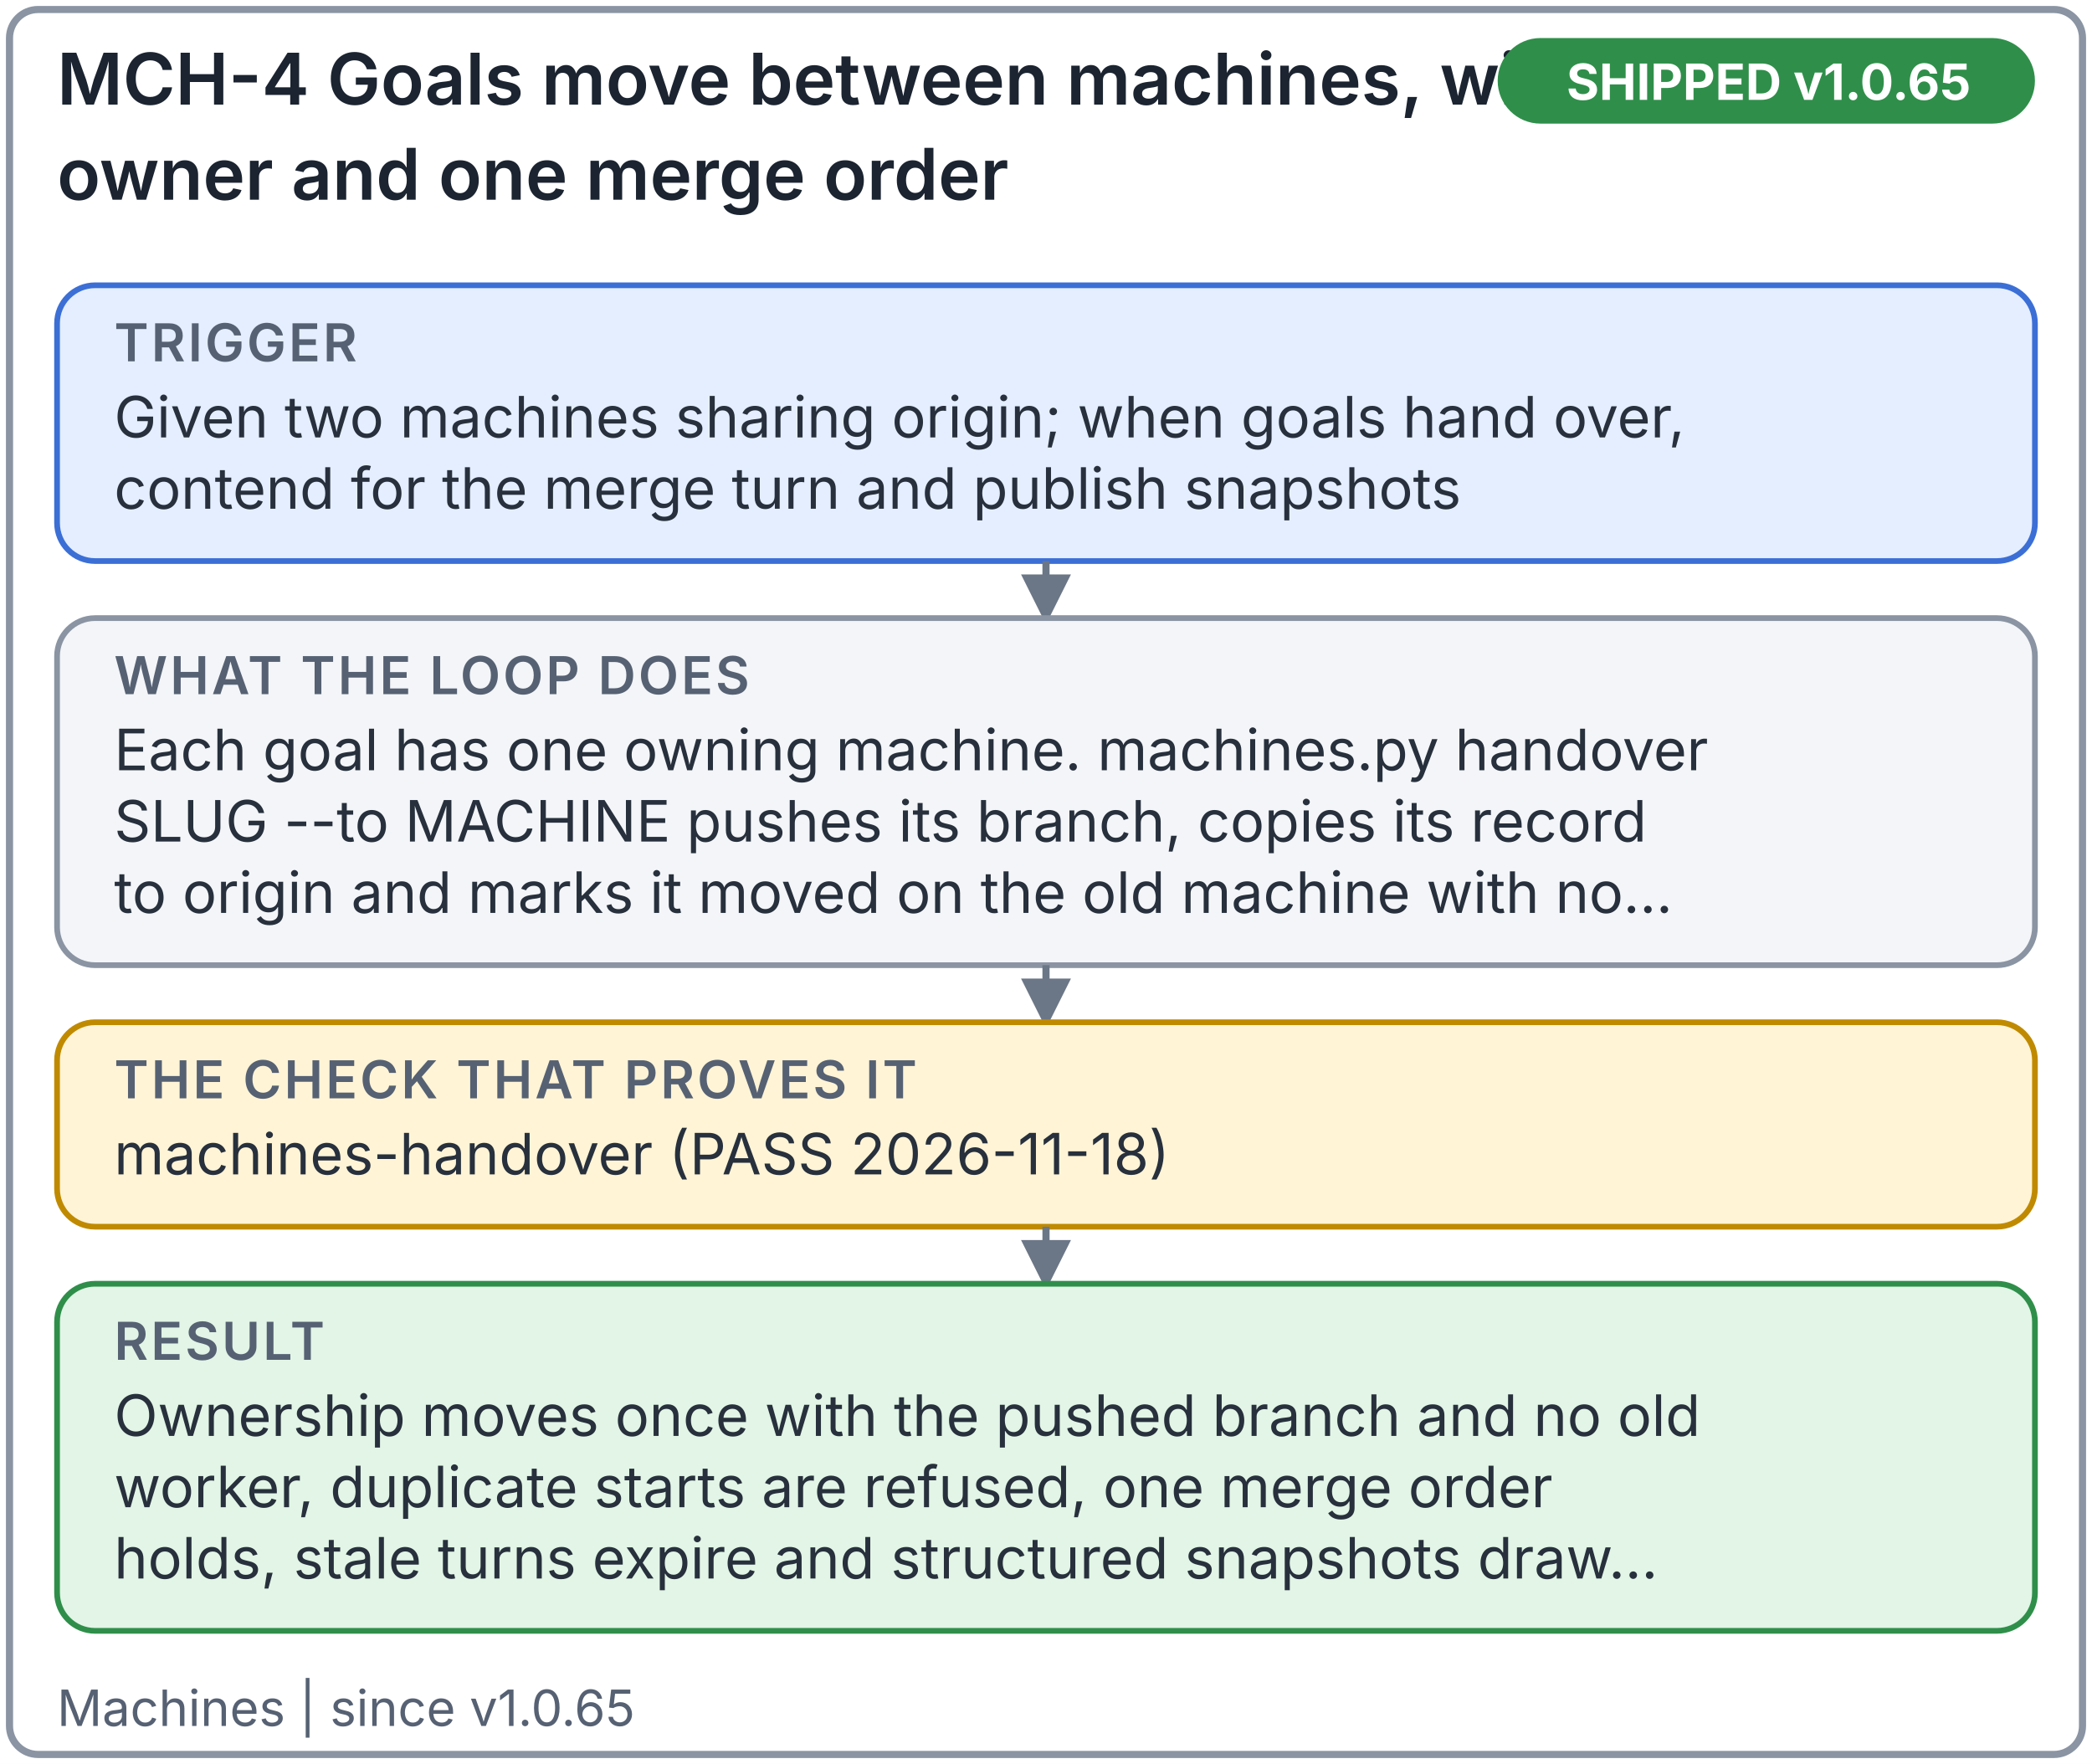
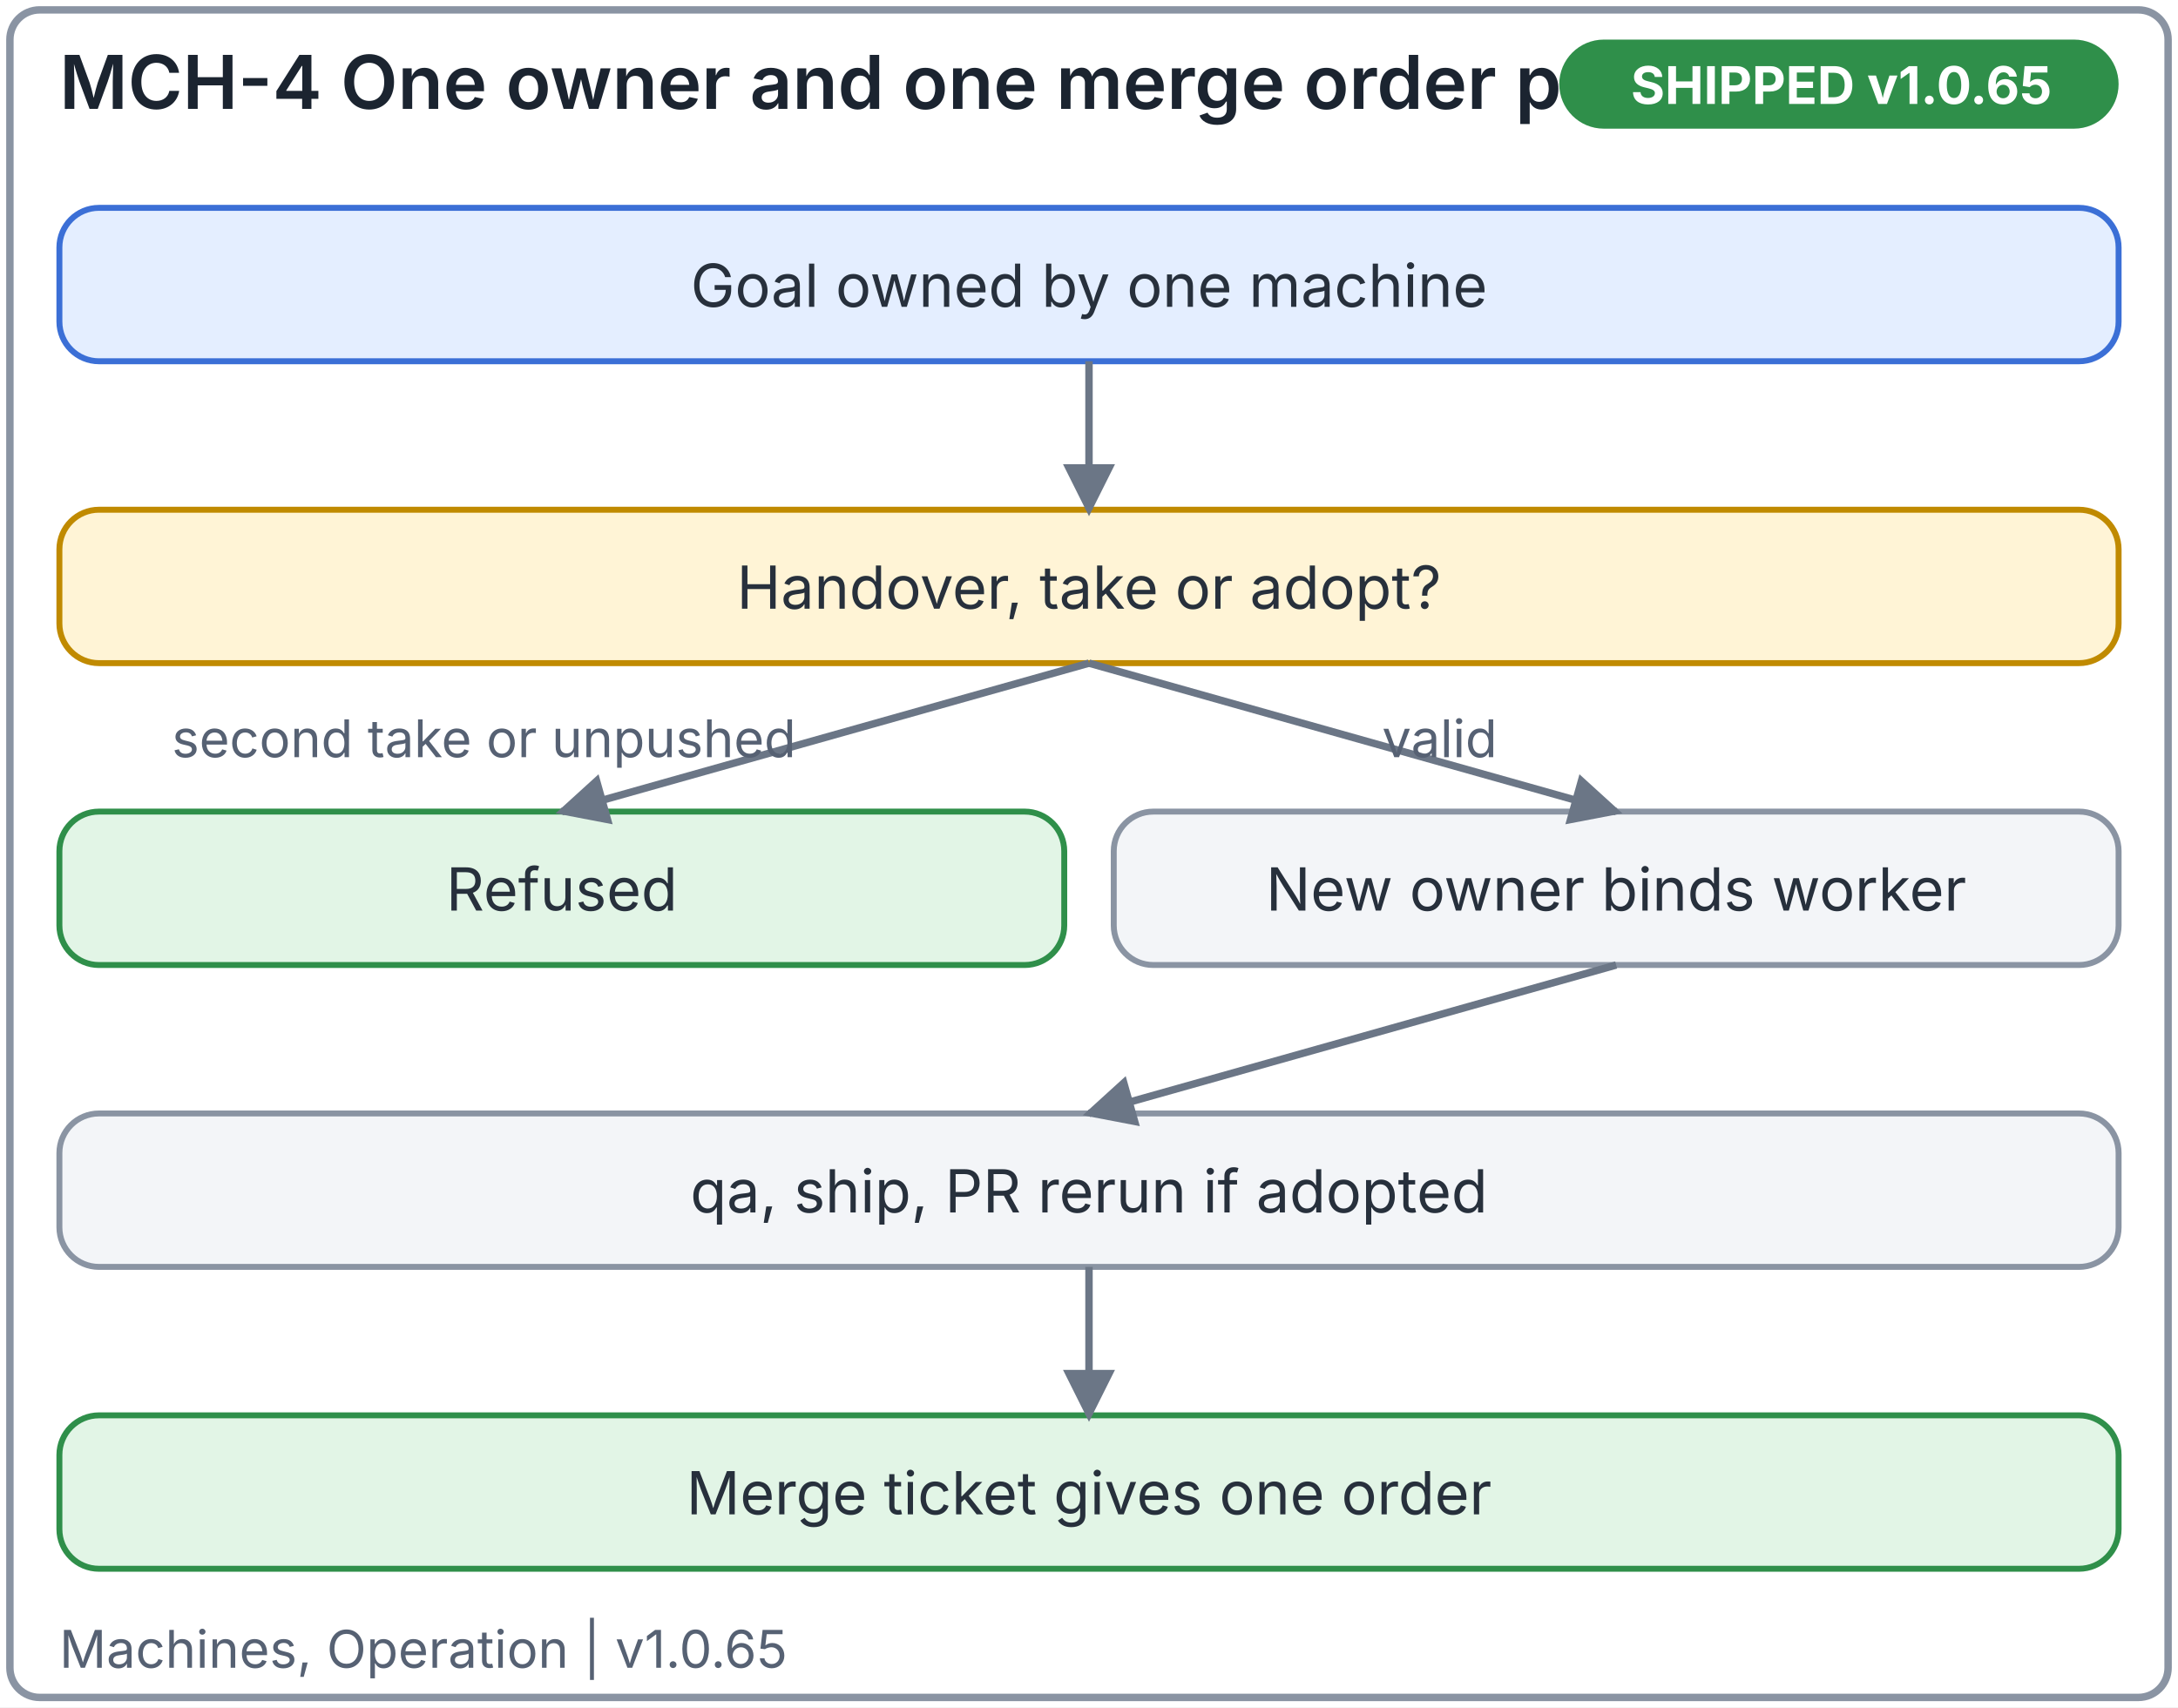
- <svg xmlns="http://www.w3.org/2000/svg" viewBox="0 0 440 371" width="440" role="img" aria-label="Flow of MCH-4 Goals move between machines, with one owner and one merge order: trigger, what the loop does, the check that proves it, the result">
+ <svg xmlns="http://www.w3.org/2000/svg" viewBox="0 0 440 345" width="440" role="img" aria-label="Flow of MCH-4 One owner and one merge order per goal">
  <style>
.f-t{font:600 15px system-ui,-apple-system,Segoe UI,sans-serif;fill:#1b2430}
.f-h{font:600 11px system-ui,-apple-system,Segoe UI,sans-serif;fill:#566173;letter-spacing:.05em}
.f-s{font:400 12px system-ui,-apple-system,Segoe UI,sans-serif;fill:#27303c}
.f-x{font:400 10.5px system-ui,-apple-system,Segoe UI,sans-serif;fill:#566173}
.f-you{fill:#e4eeff;stroke:#3b6fd6}
.f-step{fill:#f3f5f8;stroke:#8a94a3}
.f-gate{fill:#fff4d6;stroke:#c08a00}
.f-ok{fill:#e2f5e6;stroke:#2f8f4a}
.f-find{fill:#fde9e7;stroke:#c5483f}
.f-bg{fill:#ffffff}
.f-a{stroke:#6b7686;stroke-width:1.5;fill:none}
.f-ah{fill:#6b7686}
@media (prefers-color-scheme: dark){
.f-t{fill:#eef2f6}.f-h,.f-x{fill:#a3afbf}.f-s{fill:#e1e7ee}
.f-step{fill:#222b36;stroke:#5c6b7d}.f-you{fill:#162a4f;stroke:#6d9bf0}
.f-gate{fill:#3a2e0d;stroke:#d9a521}.f-find{fill:#3d1c1a;stroke:#e0736a}
.f-ok{fill:#153420;stroke:#4fb56c}.f-bg{fill:#12171d}.f-a{stroke:#9aa7b8}.f-ah{fill:#9aa7b8}
}

.k-shipped{stroke:#8a94a3;stroke-width:1.5}.k-v20{stroke:#d9822b;stroke-width:5}.k-v21{stroke:#8a5cd6;stroke-width:5;stroke-dasharray:10 6}
.p-shipped{fill:#2f8f4a}.p-v20{fill:#d9822b}.p-v21{fill:#8a5cd6}
.f-pill{font:700 10.5px system-ui,-apple-system,Segoe UI,sans-serif;fill:#ffffff}
@media (prefers-color-scheme: dark){.k-shipped{stroke:#5c6b7d}.k-v20{stroke:#f0a050}.k-v21{stroke:#b08cf0}.p-shipped{fill:#3d9c58}.p-v20{fill:#c46f1c}.p-v21{fill:#7a4cc6}}
</style>
  <defs>
    <marker id="ah" viewBox="0 0 8 8" refX="7" refY="4" markerWidth="7" markerHeight="7" orient="auto-start-reverse">
      <path d="M0 0 L8 4 L0 8 z" class="f-ah" />
    </marker>
  </defs>
-   <rect width="440" height="371" class="f-bg" />
-   <text x="12" y="22" class="f-t">MCH-4 Goals move between machines, with one</text>
-   <text x="12" y="42" class="f-t">owner and one merge order</text>
-   <rect x="12" y="60" width="416" height="58" rx="8" class="f-you" stroke-width="1.2" />
-   <text x="24" y="76" class="f-h">TRIGGER</text>
-   <text x="24" y="92" class="f-s">Given two machines sharing origin; when goals hand over,</text>
-   <text x="24" y="107" class="f-s">contend for the merge turn and publish snapshots</text>
-   <path d="M220 118 L220 130" class="f-a" marker-end="url(#ah)" />
-   <rect x="12" y="130" width="416" height="73" rx="8" class="f-step" stroke-width="1.2" />
-   <text x="24" y="146" class="f-h">WHAT THE LOOP DOES</text>
-   <text x="24" y="162" class="f-s">Each goal has one owning machine. machines.py handover</text>
-   <text x="24" y="177" class="f-s">SLUG --to MACHINE pushes its branch, copies its record</text>
-   <text x="24" y="192" class="f-s">to origin and marks it moved on the old machine with no…</text>
-   <path d="M220 203 L220 215" class="f-a" marker-end="url(#ah)" />
-   <rect x="12" y="215" width="416" height="43" rx="8" class="f-gate" stroke-width="1.2" />
-   <text x="24" y="231" class="f-h">THE CHECK THAT PROVES IT</text>
-   <text x="24" y="247" class="f-s">machines-handover (PASS 2026-11-18)</text>
-   <path d="M220 258 L220 270" class="f-a" marker-end="url(#ah)" />
-   <rect x="12" y="270" width="416" height="73" rx="8" class="f-ok" stroke-width="1.2" />
-   <text x="24" y="286" class="f-h">RESULT</text>
-   <text x="24" y="302" class="f-s">Ownership moves once with the pushed branch and no old</text>
-   <text x="24" y="317" class="f-s">worker, duplicate starts are refused, one merge order</text>
-   <text x="24" y="332" class="f-s">holds, stale turns expire and structured snapshots draw…</text>
-   <text x="12" y="363" class="f-x">Machines | since v1.0.65</text>
-   <rect x="2" y="2" width="436" height="367" rx="6" fill="none" class="k-shipped" />
+   <rect width="440" height="345" class="f-bg" />
+   <text x="12" y="22" class="f-t">MCH-4 One owner and one merge order per goal</text>
+   <rect x="12.0" y="42" width="416.0" height="31" rx="8" class="f-you" stroke-width="1.2" />
+   <text x="220.0" y="62" text-anchor="middle" class="f-s">Goal owned by one machine</text>
+   <rect x="12.0" y="103" width="416.0" height="31" rx="8" class="f-gate" stroke-width="1.2" />
+   <text x="220.0" y="123" text-anchor="middle" class="f-s">Handover, take or adopt?</text>
+   <rect x="12.0" y="164" width="203.0" height="31" rx="8" class="f-ok" stroke-width="1.2" />
+   <text x="113.5" y="184" text-anchor="middle" class="f-s">Refused</text>
+   <rect x="225.0" y="164" width="203.0" height="31" rx="8" class="f-step" stroke-width="1.2" />
+   <text x="326.5" y="184" text-anchor="middle" class="f-s">New owner binds worker</text>
+   <rect x="12.0" y="225" width="416.0" height="31" rx="8" class="f-step" stroke-width="1.2" />
+   <text x="220.0" y="245" text-anchor="middle" class="f-s">qa, ship, PR rerun if adopted</text>
+   <rect x="12.0" y="286" width="416.0" height="31" rx="8" class="f-ok" stroke-width="1.2" />
+   <text x="220.0" y="306" text-anchor="middle" class="f-s">Merge ticket gives one order</text>
+   <path d="M220.0 73.0 L220.0 103.0" class="f-a" marker-end="url(#ah)" />
+   <path d="M220.0 134.0 L113.5 164.0" class="f-a" marker-end="url(#ah)" />
+   <text x="160.8" y="153.0" text-anchor="end" class="f-x">second take or unpushed</text>
+   <path d="M220.0 134.0 L326.5 164.0" class="f-a" marker-end="url(#ah)" />
+   <text x="279.2" y="153.0" text-anchor="start" class="f-x">valid</text>
+   <path d="M326.5 195.0 L220.0 225.0" class="f-a" marker-end="url(#ah)" />
+   <path d="M220.0 256.0 L220.0 286.0" class="f-a" marker-end="url(#ah)" />
+   <text x="12" y="337" class="f-x">Machines, Operation | v1.0.65</text>
+   <rect x="2" y="2" width="436" height="341" rx="6" fill="none" class="k-shipped" />
  <rect x="315" y="8" width="113" height="18" rx="9" class="p-shipped" />
  <text x="372" y="21" text-anchor="middle" class="f-pill">SHIPPED v1.0.65</text>
</svg>
